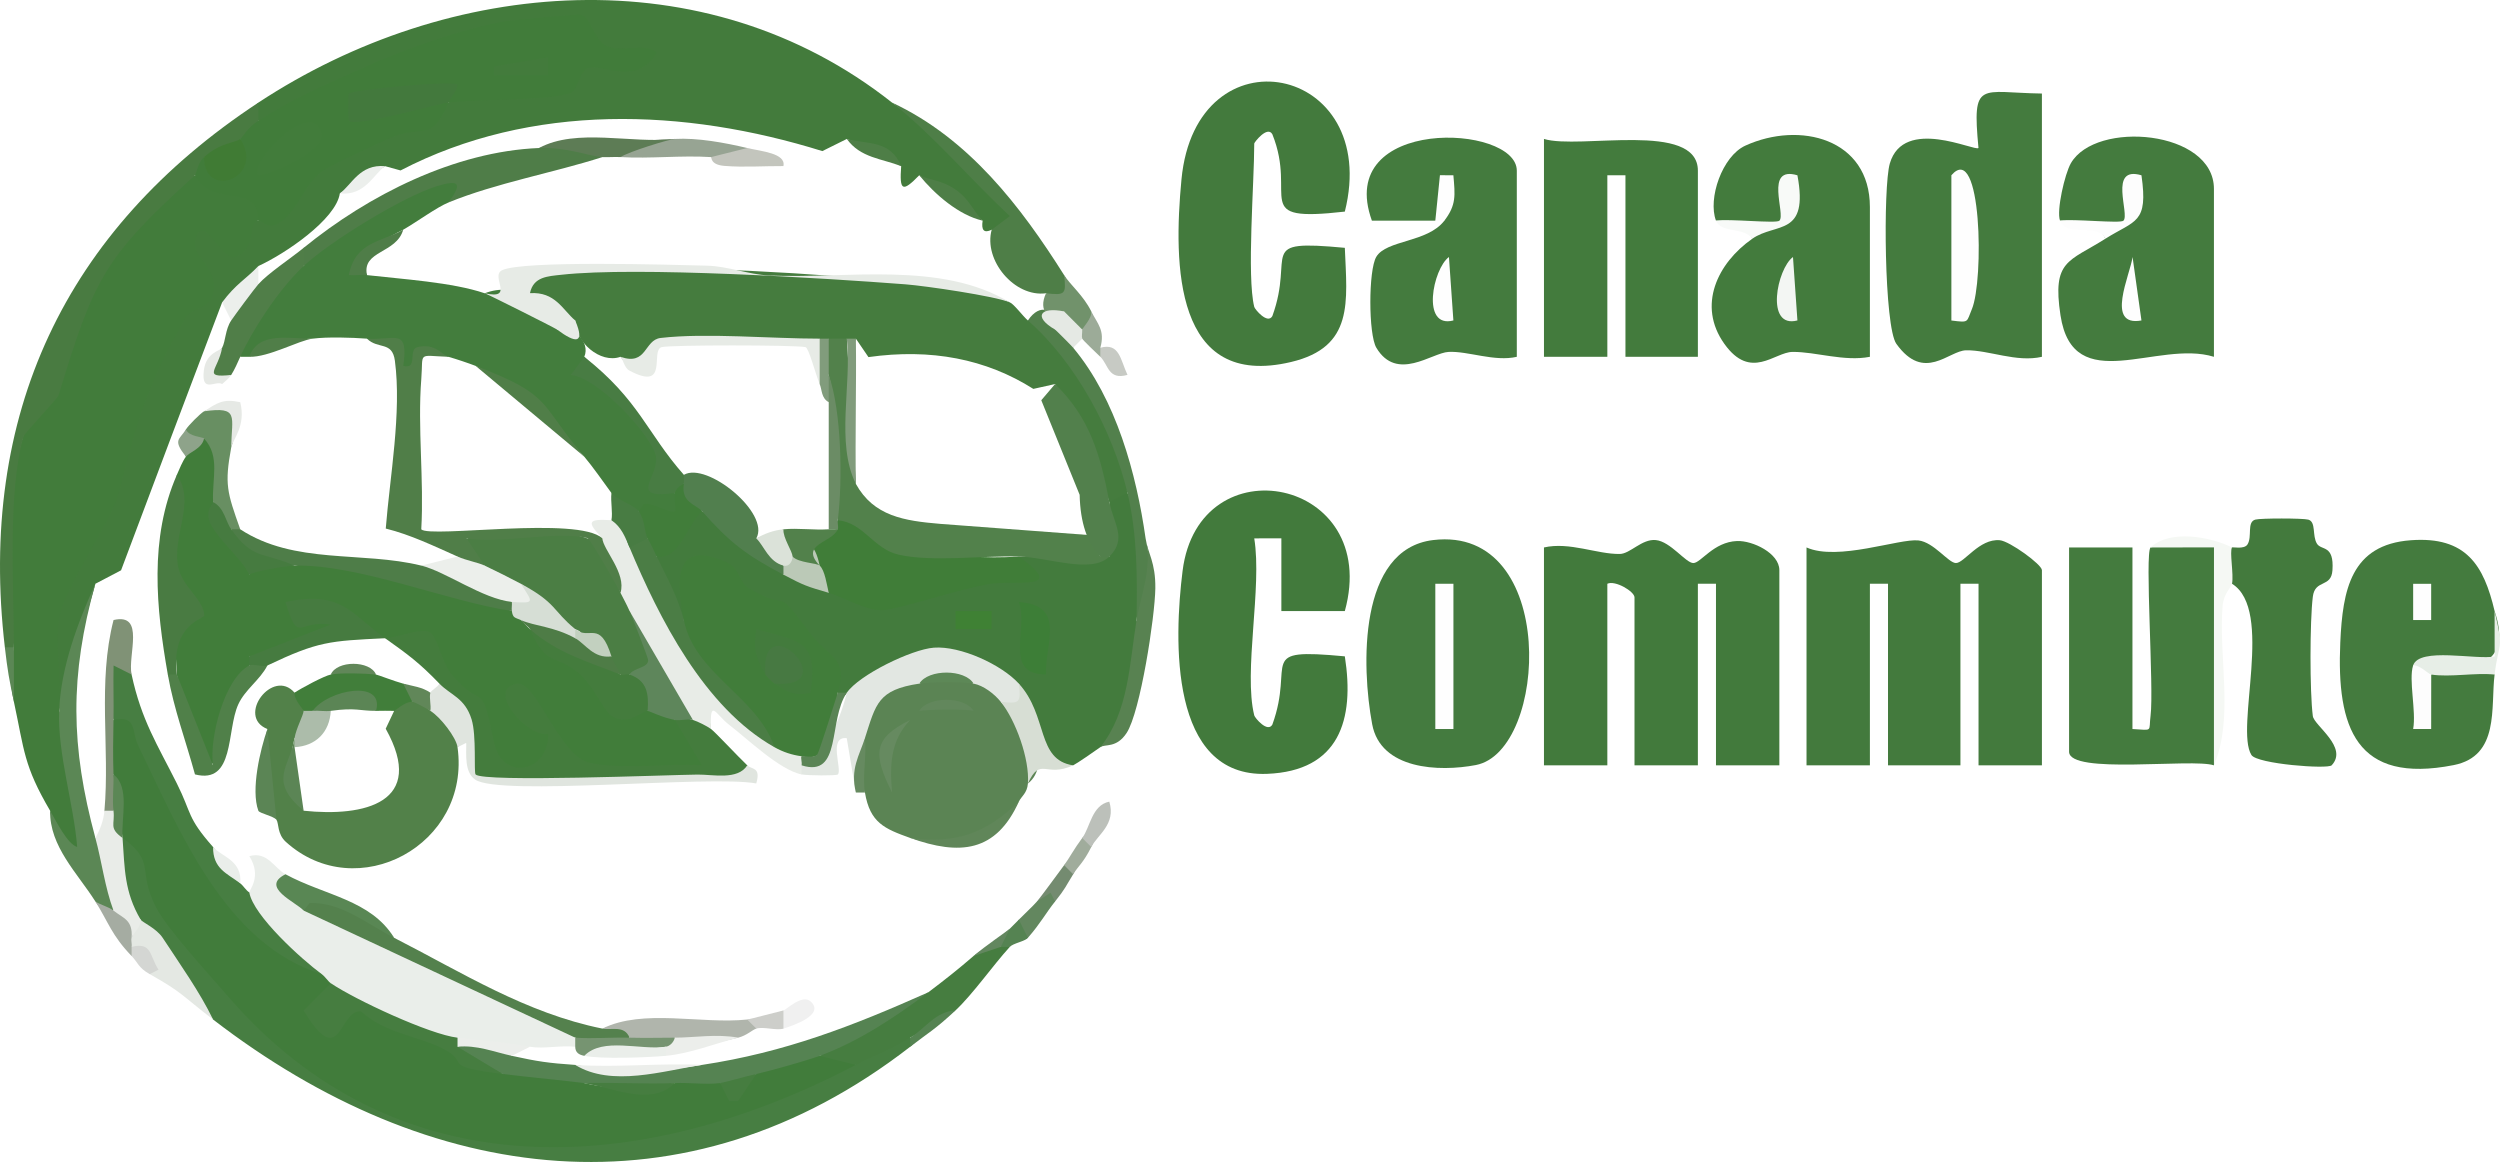
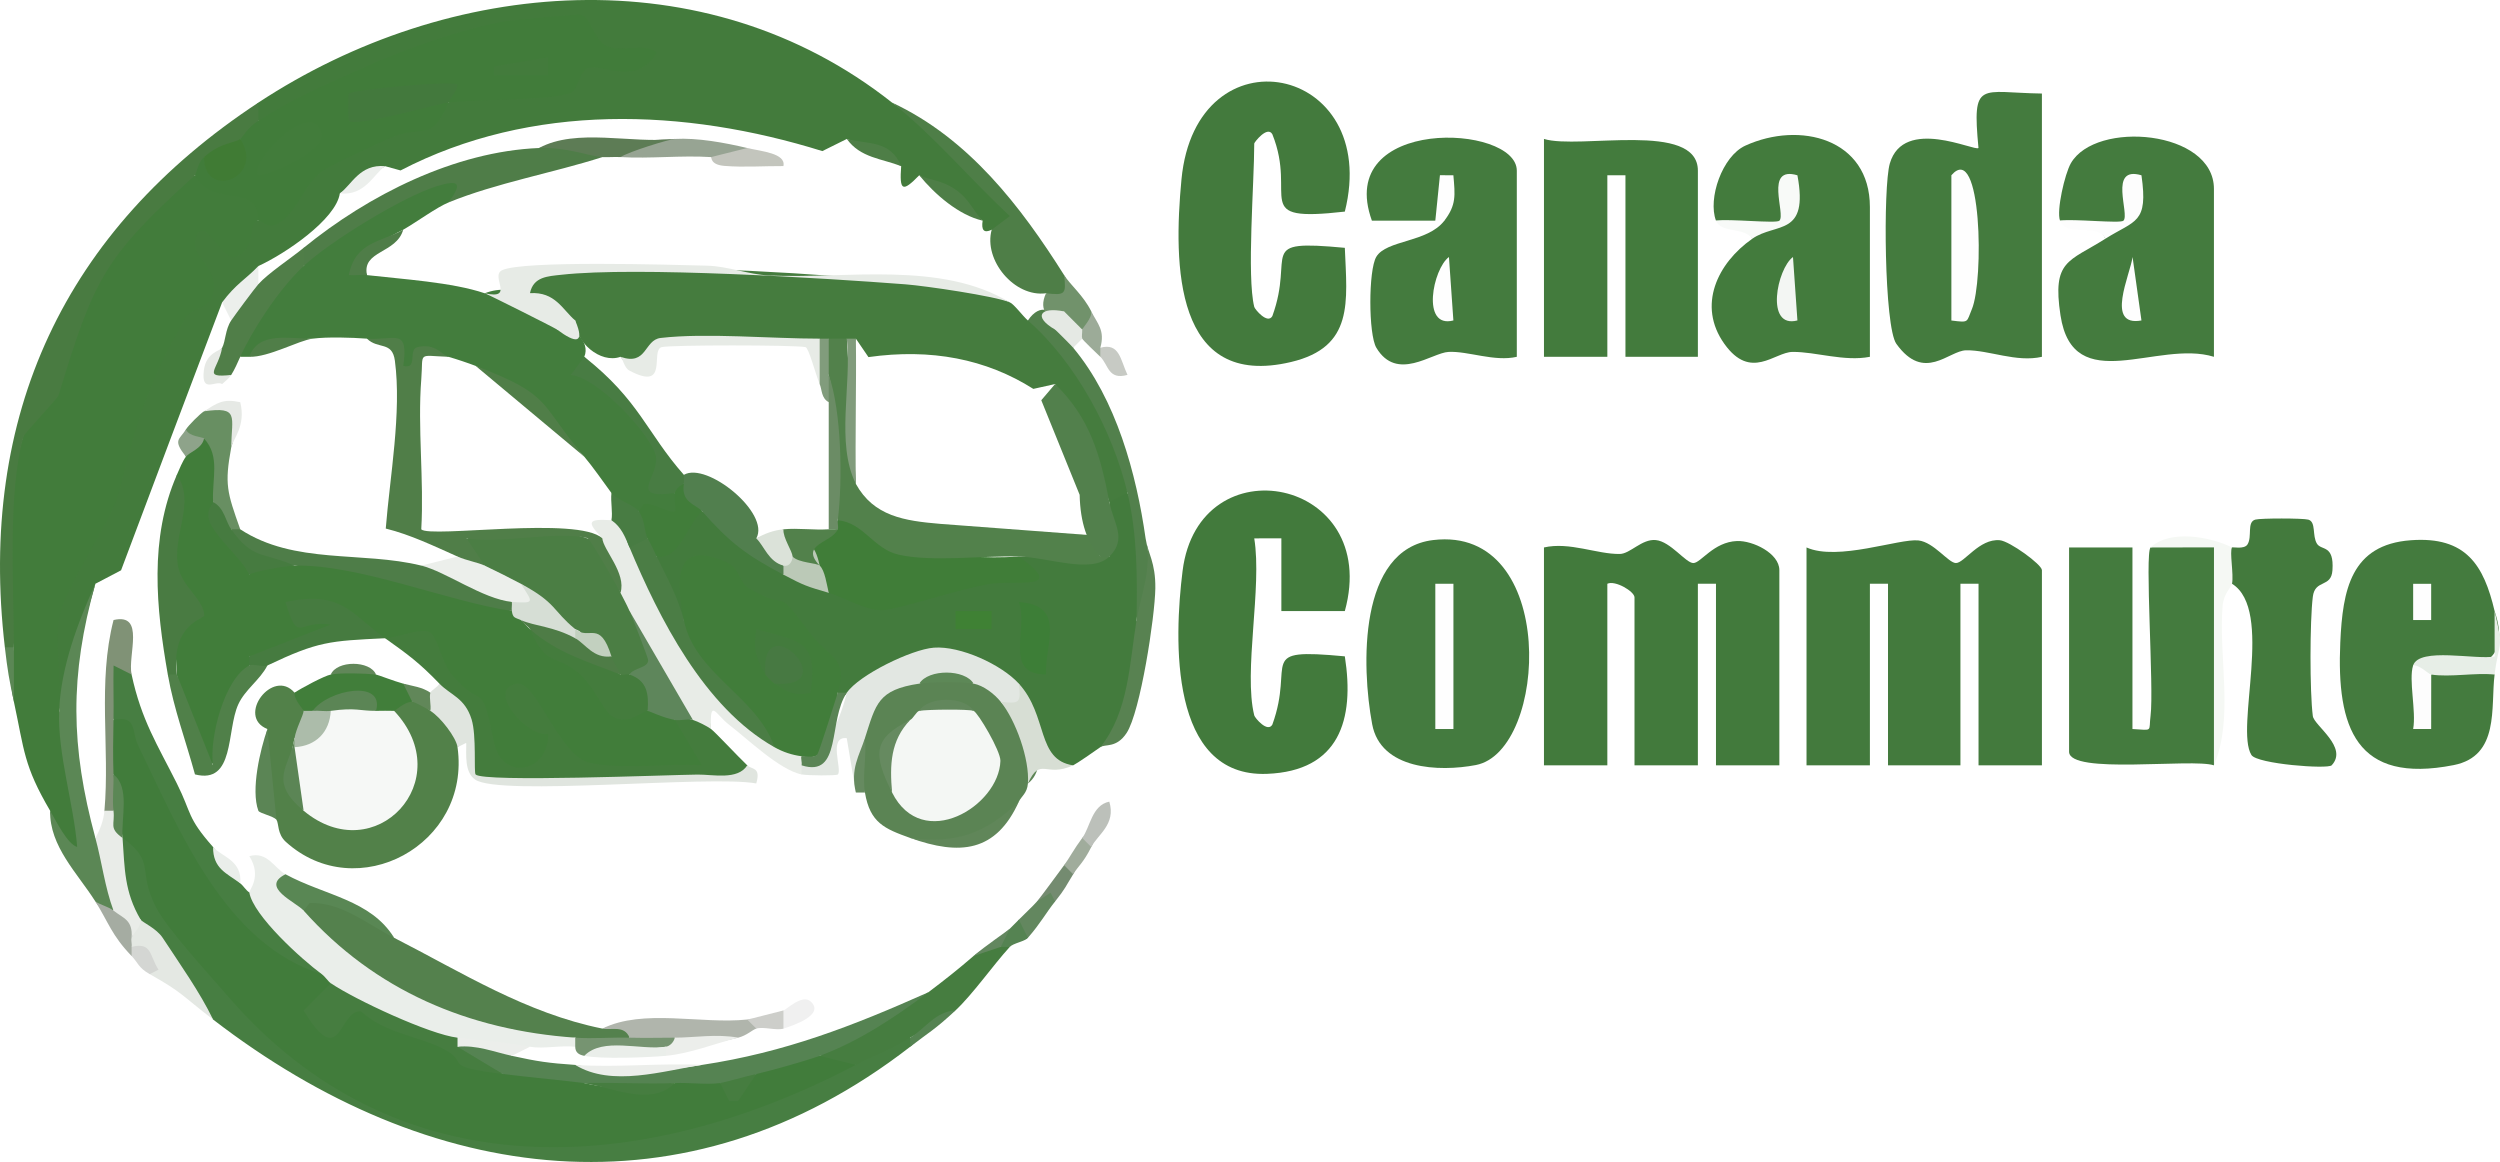
<svg xmlns="http://www.w3.org/2000/svg" id="Layer_1" data-name="Layer 1" viewBox="0 0 468.921 217.953">
  <path d="M167.33,19.249c5.36,3.675,23.059,17.596,24.022,22.732.531,2.834-3.496,3.482-5.342,1.107-1.462.718-1.974.073-1.698-1.703l-11.887-8.514c-3.222,3.318-3.719,2.868-3.396-1.703-3.152-2.079-6.548-3.782-10.189-5.108l-4.596,2.281c-25.838-8.057-54.545-9.134-79.115,3.629l-2.896-.802-8.491,5.108c-.715,4.904-10.411,11.426-15.284,13.622-.955,3.066-3.555,6.906-6.793,6.811-6.213,16.378-12.532,33.132-18.957,50.261l-4.818,2.526c-2.359,8.328-4.623,16.274-6.793,23.839-4.932-1.673-4.232-14.558-3.078-19.243l10.704-21.633c2.392-15.534,8.407-28.228,18.046-38.081-5.665-8.948-3.471-19.201,6.854-10.426.341-2.961,1.796-3.662,4.833-2.567,7.973-12.405,16.424-17.026,30.828-18.934l4.834-3.202c1.266-.921,2.315-1.973,2.55-3.648,21.666,2.795,36.18-14.158,3.28-7.065-13.94,3.006-25.874,8.368-37.578,15.7l-3.914-1.582c-2.705.605-2.705-.531,0-3.406,35.755-23.52,83.808-27.724,118.872,0Z" fill="#437b3c" />
  <path d="M48.458,41.385c-2.008.071-.162,5.308-4.273,6.796-2.689.973-6.537-9.518-7.627-2.495-.363,2.34,4.878,5.055,3.258,9.961-.704,2.131-4.021,2.268-5.019,3.967-7.215,12.287-9.384,20.441-12.542,32.919-1.292,5.107-10.093,17.654-11.085,22.992s.513,12.198-.072,17.81c1.477,2.586,5.8,25.38,5.006,26.501-2.383,3.361-6.304-4.876-6.704-7.77-4.976-8.486-4.825-11.279-6.793-20.433-.808-3.739-.808-7.144,0-10.217-4.895-22.237.989-43.235,11.289-62.992,5-9.59,12.832-22.269,22.674-25.553l4.761,2.193c5.462-2.448,13.561.957,7.127,6.321Z" fill="#427c3b" />
  <path d="M382.998,143.552h-11.887v-34.056h-3.396v34.056h-13.585v-34.056h-3.396v34.056h-11.887v-40.867c5.84,2.623,17.414-1.716,20.993-1.316,2.901.324,5.622,4.235,7.027,4.241,1.573.007,4.375-4.614,8.223-4.282,1.848.159,7.909,4.563,7.909,5.614v36.61Z" fill="#437a3d" />
  <path d="M289.599,102.685c4.8-1.096,9.955,1.286,14.23,1.221,1.945-.03,4.125-2.85,6.732-2.608,2.779.258,5.63,4.315,7.057,4.313,1.409-.002,3.782-3.964,8.189-4.131,2.948-.112,7.944,2.293,7.944,5.462v36.61h-11.887v-34.056h-3.396v34.056h-11.887v-31.501c0-1.11-3.642-3.267-5.095-2.554v34.056h-11.887v-40.867Z" fill="#427a3c" />
  <path d="M213.181,116.307c1.882,6.312-.331,19.629-6.793,23.839-.928.676-4.495,3.129-5.095,3.406-1.436.028-5.609-.015-6.252-.489-.819-.603-4.481-13.212-3.937-14.836l-1.935,1.246c-8.796-8.188-18.593-6.377-26.942,1.196l-3.388-.739c-.512.918-1.08.896-1.698,0-5.082-7.995-11.39-13.676-18.924-17.043-3.519-5.478-9.033-9.046-7.059.178l-2.886,3.243c-3.08-1.109-7.286-9.202-5.095-11.919.357-4.305,4.547-9.876,8.491-8.514,5.322,2.683,10.417,6.656,15.284,11.919,2.175-2.352,7.084.282,8.491,3.406,1.485-2.666,4.795-2.703,9.929-.111,1.069-2.298,29.839-4.917,26.965-3.431-1.159.6-2.361-1.502-1.232-3.269,5.342-.076,11.003-.076,16.982,0-.057-3.397-.057-6.802,0-10.217-.199-4.545.063-5.085,3.396-1.703,3.855,7.067,2.721,15.956,1.698,23.839Z" fill="#437b3d" />
  <path d="M235.257,57.561c.112.453,2.501,3.326,3.398,1.721,4.296-11.834-3.317-14.378,13.592-12.798.41,10.128,1.764,18.603-10.083,21.415-21.913,5.202-22.081-18.234-20.558-34.242,2.72-28.601,37.578-21.626,30.642,6.033-18.036,2.047-8.81-2.601-13.592-14.501-.931-1.683-3.398,1.525-3.398,1.721,0,7.419-1.424,24.899,0,30.65Z" fill="#437a3d" />
  <path d="M235.257,134.186c.112.453,2.501,3.326,3.398,1.721,4.296-11.834-3.317-14.378,13.592-12.798,1.874,11.928-1.049,21.502-14.584,22.041-18.406.732-17.443-25.289-15.849-38.057,3.023-24.229,37.331-17.479,30.433,7.52h-11.904s.002-13.64.002-13.64l-5.087.009c1.504,9.227-2.046,24.944,0,33.204Z" fill="#427a3c" />
  <path d="M382.998,17.546v49.381c-4.793,1.104-9.971-1.298-14.23-1.221-3.248.059-7.852,6.067-13.071-1.214-2.28-3.181-2.505-29.474-1.225-33.834,2.606-8.876,16.027-2.185,16.628-2.902-1.219-12.881.257-10.371,11.899-10.211Z" fill="#447b3e" />
  <path d="M318.468,66.927h-13.585v-34.056h-3.396v34.056h-11.887V26.06c6.617,2.04,28.869-3.464,28.869,5.96v34.907Z" fill="#437b3d" />
  <path d="M386.395,41.385c-.699-1.897.901-8.779,2.025-10.748,4.657-8.154,26.844-6.231,26.844,4.788v31.501c-10.563-3.279-26.412,7.796-28.783-7.79-1.577-10.366,1.52-9.995,8.405-14.346-.784-2.107-3.615-3.242-8.491-3.406Z" fill="#447b3e" />
  <path d="M268.823,101.297c23.476-2.81,21.607,39.595,8,42.201-6.921,1.325-17.858.852-19.446-7.653-2.019-10.811-2.646-32.861,11.446-34.548Z" fill="#447b3f" />
  <path d="M321.864,41.385c-1.562-4.133,1.17-12.088,5.5-14.065,10.192-4.654,23.369-1.354,23.369,11.511v28.096c-4.831.938-10.104-.955-14.51-.919-3.383.028-7.827,5.452-12.79-1.515-5.13-7.2-1.282-15.143,5.224-19.702-.607-1.96-2.871-3.095-6.793-3.406Z" fill="#437b3d" />
  <path d="M415.264,143.552c-4.076-1.365-27.171,1.813-27.171-2.554v-38.312h11.887v34.056c3.977.226,3.004.583,3.4-2.524.653-5.127-1.117-30.419-.003-31.532,11.024-2.776,16.298-1.538,12.696,11.189.467,9.911.197,19.804-.809,29.678Z" fill="#447b3e" />
  <path d="M467.907,114.604c3.058,9.064-2.036,12.47-15.284,10.217,1.509,2.607,2.641,3.174,3.396,1.703,1.516-2.733,10.406-2.629,11.887,0-.76,6.139.999,15.275-7.671,16.985-18.326,3.613-21.993-7.011-21.27-23.017.445-9.857,1.993-18.328,13.221-19.16,10.398-.771,13.704,4.711,15.72,13.273Z" fill="#447b3e" />
  <path d="M269.221,41.385l-11.896.007c-7.106-19.641,27.18-18.192,27.18-9.372v34.907c-4.183.972-9.144-1.108-12.802-.919-3.152.163-9.681,5.669-13.539-.773-1.502-2.507-1.506-14.575-.011-17.069,1.913-3.192,9.599-2.637,12.767-6.78-.318-1.228-.899-1.154-1.698,0Z" fill="#447b3e" />
  <path d="M418.66,102.685c.08-.124,2.269.403,2.889-.554.95-1.467-.167-4.203,1.476-4.67.976-.278,8.93-.275,9.936.006,1.505.42.695,3.014,1.627,4.515.825,1.329,3.238.117,2.906,4.983-.229,3.358-3.268,1.616-3.683,4.972-.566,4.582-.586,17.819,0,22.365.232,1.799,6.702,5.856,3.537,9.244-.709.759-14.001-.237-15.054-1.937-3.123-5.043,4.291-27.191-3.633-32.11-2.495-.605-2.725-6.148,0-6.811Z" fill="#437a3d" />
  <path d="M22.985,157.174c4.57-2.647,7.397.566,8.483,9.637,25.94,40.514,57.042,51.933,103.667,39.88.72-.186,1.64.405,2.616,1.219,6.749-4.521,14.535-7.87,22.786-8.167-.34-3.421,7.538-7.614,10.189-5.108.825.52.803,1.089,0,1.703-42.305,32.771-90.349,26.026-130.759-5.108-4.536-5.923-9.24-11.411-14.114-16.464l.528-2.266c-4.702-1.355-7.663-13.341-3.396-15.325Z" fill="#477e42" />
  <path d="M56.949,133.335c3.998.755,1.482,5.062-1.698,5.108-1.244,4.993-.678,9.534,1.698,13.622,11.378,1.205,23.156-1.488,15.397-15.379l1.584-3.351c-2.888-4.035.439-5.052,3.396-1.703,1.658-2.044,2.756-.636,3.396,1.703,3.559-3.264,8.162,3.991,5.095,6.811,2.573,18.352-18.922,29.81-32.208,17.755-1.636-1.484-1.281-3.46-1.755-4.132-2.696-4.6-3.262-10.275-1.698-17.028-5.917-2.341,1.042-11.537,5.095-6.811,3.959-.695,4.525.44,1.698,3.406Z" fill="#528149" />
  <path d="M48.458,19.249v3.406c2.342,3.934.695,5.312-3.396,3.406.356,4.36-3.391,5.771-6.793,3.406.162,2.665-.404,3.8-1.698,3.406-17.181,15.578-18.889,19.334-25.59,41.279-.202.66-6.353,7.03-6.549,7.698-3.045,10.377-1.823,28.304-1.824,39.567-.482,1.487-1.049,1.465-1.698,0C-4.177,77.911,12.132,43.145,48.458,19.249Z" fill="#497b41" />
  <path d="M172.425,128.227c3.145-1.611,7.049-1.632,10.189,0,2.273-3.434,7.26-.05,5.095,3.406,5.872,1.743,9.695,11.834,5.095,15.325-.138,1.84-1.251,2.416-1.698,3.406-4.682,7.443-12.248,9.158-20.378,6.811-4.835-1.735-7.541-2.841-8.491-8.514-1.395-2.62-1.395-6.026,0-10.217-5.867-5.593,5.211-15.513,10.189-10.217Z" fill="#5b8454" />
  <path d="M73.931,175.904c12.674,6.472,24.707,14.137,39.058,17.028,4.583-1.316,6.281-.749,5.095,1.703-4.438,1.703-7.834,1.703-10.189,0-9.938,1.401-21.617-1.367-30.904-5.456-7.713-3.396-20.354-9.589-20.042-18.383-1.62-7.348,13.512,1.34,16.982,5.108Z" fill="#54814d" />
  <path d="M72.232,119.713c2.799-8.978,13.133-4.535,14.856,4.299l4.133,3.637c6.706-4.59,12.374-1.558,17.003,9.094,3.88,5.508,18.325,5.818,18.35-1.705-.328-3.485,1.228-2.164,3.396,0,2.159-3.902,2.798-2.476,3.396,1.703.774.553,5.102,5.212,6.793,6.811.491.85.856,1.523.782,1.576-2.138,1.523-50.426,2.405-52.133.229-.844-5.077-1.839-10.922-6.53-13.968l.143-3.162c-3.798-3.933-5.836-5.415-10.189-8.514Z" fill="#447c3d" />
-   <path d="M107.894,194.635c1.483.483,1.461,1.052,0,1.703-2.682-.311-5.975.45-8.491,0-4.423.921-9.44-.185-13.585-1.703-5.75.212-11.661-1.709-17.732-5.763-4.113,2.274-6.93.41-6.042-4.454-2.326,2.42-3.284,1.368-1.698-1.703-3.787-1.8-14.935-10.082-15.383-13.488-.069-.524.739-1.164,1.798-1.837-.065-.376,2.436-2.983.005-6.799,3.357-.978,4.704,2.261,6.788,3.394.113,1.855,1.454,3.308,4.021,4.359l-.625,2.452" fill="#eaeeea" />
+   <path d="M53.552,163.985c.113,1.855,1.454,3.308,4.021,4.359l-.625,2.452c13.325,14.98,30.918,22.437,50.945,23.839,1.483.483,1.461,1.052,0,1.703-2.682-.311-5.975.45-8.491,0-4.423.921-9.44-.185-13.585-1.703-5.75.212-11.661-1.709-17.732-5.763-4.113,2.274-6.93.41-6.042-4.454-2.326,2.42-3.284,1.368-1.698-1.703-3.787-1.8-14.935-10.082-15.383-13.488-.069-.524.739-1.164,1.798-1.837-.065-.376,2.436-2.983.005-6.799,3.357-.978,4.704,2.261,6.788,3.394Z" fill="#eaeeea" />
  <path d="M158.839,129.929c2.292-3.34,12.141-8.132,16.325-8.447,4.97-.373,12.685,3.172,15.94,6.744,2.922,5.795,1.196,8.98-3.396,3.406-1.203-1.49-3.243-3.057-5.095-3.406-3.151-1.611-7.013-1.578-10.189,0-7.765,1.17-8.115,3.763-10.189,10.217l-1.698,10.217-1.715-10.208c-3.559-.385-.78,5.898-1.675,6.818-.237.244-5.642.212-6.799-.015-1.376-.488-1.354-1.057,0-1.703,3.919-2.181,6.75-6.722,8.491-13.622Z" fill="#e2e7e2" />
  <path d="M24.683,126.524c1.857,8.609,4.863,13.19,8.491,20.433,2.849,5.688,1.833,6.299,6.793,11.919l5.095,6.811c.59.442,1.029,1.277,1.698,1.703.756,4.372,9.812,12.548,13.585,15.325-1.047,1.174-2.317,1.99-3.885,2.214-12.163,1.732-33.87-41.328-35.173-49.891-2.228-6.418-.306-17.537,3.396-8.514Z" fill="#477e42" />
  <path d="M174.123,186.121c-1.359,7.086-12.995,12.07-20.378,11.919,1.06,3.794-10.274,7.806-11.887,3.406-3.078,3.353-5.342,3.92-6.793,1.703-1.093,5.216-6.752,4.529-8.491,0-5.429,1.352-11.09,1.352-16.982,0-5.478,4.058-10.927,3.475-15.284-1.703-4.219-.721-7.049-2.424-8.491-5.108,2.697-1.476,7.886-.587,10.189,1.703,4.885,1.07,6.822,1.353,11.887,1.703,7.742,1.382,15.667,1.382,23.774,0,15.594-2.357,28.192-7.265,42.454-13.622Z" fill="#558352" />
  <path d="M118.083,102.685l2.346.51c5.546,14.82,13.158,26.278,24.825,36.951,2.949-3.537,4.849-2.899,5.095,1.703,1.45.555,1.447,1.122,0,1.703v1.703c-4.074-.8-10.172-6.68-13.617-9.333-2.515-1.937-3.623-5.157-3.364.819-.814-.582-2.439-1.391-3.396-1.703-5.29-1.229-9.291-8.418-8.081-12.503l-3.806-7.931c-3.373.405-4.09-.988-1.698-3.406-1.666-3.743-2.798-7.149-3.396-10.217-3.068-3.202-2.702-3.668,1.698-3.406,3.19-2.89,5.986,2.462,3.396,5.108Z" fill="#e8ece7" />
  <path d="M17.891,157.174c4.065.71,5.076,10.446,3.396,13.622-1.018.652-2.15.084-3.396-1.703-3.334-5.279-8.616-10.331-8.491-17.028,1.115,1.901,3.246,6.281,5.078,6.801-.662-8.186-3.685-17.387-3.38-25.532.305-8.16,3.535-16.703,6.793-23.839-4.846,17.277-4.65,30.524,0,47.678Z" fill="#5b8755" />
  <path d="M189.406,177.607c-3.178,3.479-6.895,8.837-10.189,11.919-2.835,1.973-5.665,3.675-8.491,5.108-3.647,2.236-6.711,3.29-10.189,5.108-4.783,1.587-7.047,1.02-6.793-1.703,7.431-2.729,14.31-7.363,20.378-11.919,2.94-2.207,5.712-4.4,8.491-6.811,1.851-1.48,3.549-2.048,5.095-1.703.507-.993,1.075-.97,1.698,0Z" fill="#467d40" />
  <path d="M199.595,51.602c3.223,5.915,2.376,7.395-3.396,3.406-5.917.793-11.768-6.201-10.189-11.919l3.399-2.554c-7.367-6.847-14.21-15.062-22.079-21.285,14.374,6.709,24.124,19.443,32.265,32.353Z" fill="#4e7e47" />
  <path d="M418.66,102.685c-.498.769.343,5.035,0,6.811-.123.637-1.574,1.827-1.767,4.123-.801,9.564,2.162,21.042-1.63,29.933l.009-40.875-11.896.009c3.616-3.4,11.155-2.048,15.284,0Z" fill="#f5f8f4" />
  <path d="M197.897,61.818c2.348-1.561,4.592.948,3.396,3.406,8.101,9.703,11.859,23.66,13.585,35.758,1.027,4.923,2.101,11.896-1.698,15.325.146-7.993.15-16.069-1.698-23.839-8.993-15.568-13.489-23.353-13.489-23.353-4.365-2.744-6.095-5.745-5.191-9,2.236-3.388,5.209-2.322,5.095,1.703Z" fill="#52804c" />
  <path d="M206.388,140.146c5.36-6.704,5.452-15.696,6.793-23.839.752-4.569,3.007-9.554,1.698-15.325.391,2.743,1.891,4.476,1.825,9.379-.071,5.32-2.806,23.181-5.385,27.12-1.908,2.914-4.052,2.024-4.931,2.665Z" fill="#588251" />
  <path d="M82.421,128.227c2.105,2.18,4.781,2.643,6.038,6.716.947,3.069.391,9.948.747,10.323,1.434,1.514,36.098.077,41.638.019,2.869-.03,7.549,1.088,9.316-1.732.883.835,2.596.269,1.69,3.397-8.694-1.605-48.173,2.479-52.743-.733-2.001-1.406-1.642-4.65-1.649-6.885l-1.639.816c-.259-1.847-3.222-5.666-5.095-6.811-2.414-2.053-2.414-3.188,0-3.406.116-.413,1.363-1.04,1.698-1.703Z" fill="#e0e5df" />
  <path d="M201.294,143.552c-5.223,2.413-6.127-1.755-8.491,3.406.342-4.555-2.279-11.837-5.095-15.325,3.609.409,3.804.213,3.396-3.406,5.533,6.072,3.243,14.297,10.189,15.325Z" fill="#d7ded4" />
  <path d="M140.159,191.229c1.579-.063,2.223,0,1.698,1.703-.745.23-1.776,1.298-3.396,1.703-5.056,1.309-9.018,1.309-11.887,0-2.492,1.387-6.213,1.424-8.491,0-.972-2.396-3.371-1.356-5.095-1.703,7.683-3.809,18.503-.789,27.171-1.703Z" fill="#b0b5ac" />
  <path d="M467.907,126.524c-3.779-.381-8.277.55-11.887,0-1.591,3.361-2.863,1.346-3.396-1.703,1.138-3.515,11.913-.992,15.292-1.693l-.009-8.524c1.803,7.658.813,5.355,0,11.919Z" fill="#e7eee7" />
  <path d="M321.864,41.385c2.314-.402,11.31.586,11.897.009,1.236-1.216-2.907-10.384,3.378-8.515,2.163,11.59-4.029,8.79-8.482,11.911-1.457-2.274-5.873-.972-6.793-3.406Z" fill="#f8faf8" />
  <path d="M386.395,41.385c2.314-.402,11.31.586,11.897.009,1.236-1.216-2.907-10.384,3.378-8.515,1.304,9.108-1.163,8.358-6.784,11.911-1.521-3.11-7.293-.156-8.491-3.406Z" fill="#fdfdfd" />
  <path d="M39.967,191.229c-6.101-4.701-5.71-5.038-11.887-8.514-.266-2.044-1.398-3.747-3.396-5.108-1.378-.473-1.352-1.042,0-1.703-.393-3.599.173-4.734,1.698-3.406.29.493,2.951,1.605,4.146,3.429,3.185,4.859,6.977,10.178,9.439,15.302Z" fill="#e4e8e3" />
  <path d="M204.69,58.413c.749,2.533,1.208,4.398-1.698,3.406-2.904.779-4.189-.496-3.396-3.406-2.866,2.136-4.946-.119-3.396-3.406,3.609.409,3.804.213,3.396-3.406,1.192,1.89,3.577,3.761,5.095,6.811Z" fill="#71926b" />
  <path d="M73.931,175.904c-5.092-2.6-9.9-6.712-15.842-6.534l-1.14,1.426c-1.415-1.591-8.266-4.403-3.396-6.811,7.382,4.012,15.948,4.748,20.378,11.919Z" fill="#598754" />
  <path d="M131.668,199.743c-7.219,1.091-16.961,4.211-23.774,0,7.837.541,15.915-.384,23.774,0Z" fill="#eceeeb" />
  <path d="M99.403,196.338l-3.396,1.703c-3.375-.739-6.606-2.072-10.189-1.703-1.483-.483-1.461-1.052,0-1.703,4.783.541,7.653.642,13.585,1.703Z" fill="#eceeeb" />
  <path d="M126.574,194.635c1.869,1.933.933,2.54-1.698,1.703-4.86.751-9.954,1.318-15.284,1.703-.981-.201-1.676-.575-1.698-1.703v-1.703c3.359.235,6.813-.093,10.189,0,2.688.074,5.775.01,8.491,0Z" fill="#769471" />
  <path d="M201.294,163.985c-1.426,2.292-1.41,2.622-3.396,5.108-1.207.691-2.348.767-3.396,0,.704-.815,3.978-5.312,5.095-6.811,2.386-2.257,3.261-1.305,1.698,1.703Z" fill="#748b70" />
  <path d="M21.287,170.796c2.481-2.842,4.927,2.084,3.396,5.108-.153.515.114,1.162,0,1.703,1.483.483,1.461,1.052,0,1.703-3.747-3.875-4.353-6.354-6.793-10.217,1.015.666,2.51,1,3.396,1.703Z" fill="#a5aca2" />
  <path d="M51.854,153.768c-.478-.678-3.219-1.219-3.396-1.703-1.435-3.914.334-11.408,1.698-15.325l1.698,17.028Z" fill="#5b8555" />
  <path d="M269.221,41.385l.866-8.523,2.521.017c.327,3.764.564,5.559-1.689,8.506h-1.698Z" fill="#fefefe" />
  <path d="M197.897,169.093c-1.773,2.22-2.678,4.036-5.095,6.811-3.163,1.839-3.213-.687-1.698-3.406,1.061-1.096,2.632-2.521,3.396-3.406l2.556-1.655.841,1.655Z" fill="#63875f" />
  <path d="M138.461,194.635c-4.375,1.094-9.028,2.993-13.585,3.406-1.483-.483-1.461-1.052,0-1.703.799-.116,1.513-.886,1.698-1.703,3.701-.013,7.882-.748,11.887,0Z" fill="#eceeeb" />
  <path d="M170.726,157.174c8.75,1.164,14.177-.921,20.378-6.811-4.283,9.481-11.049,10.158-20.378,6.811Z" fill="#608659" />
  <path d="M124.876,196.338v1.703c-3.586.325-12.17.637-15.284,0,3.47-3.568,10.512-1.01,15.284-1.703Z" fill="#eaeeea" />
  <path d="M204.69,158.877c-1.542,3.048-2.342,3.415-3.396,5.108l-1.698-1.703c.941-1.263,1.865-3.062,3.396-5.108,2.386-2.257,3.261-1.305,1.698,1.703Z" fill="#a0ac9c" />
  <path d="M179.217,189.527c-3.845,3.597-4.999,4.106-8.491,6.811v-1.703c2.883-1.768,4.769-4.928,8.491-5.108Z" fill="#558352" />
  <path d="M204.69,158.877l-1.698-1.703c1.504-2.01,1.776-6.133,5.078-6.811,1.289,4.275-2.2,6.184-3.379,8.514Z" fill="#bcc0ba" />
  <path d="M146.952,189.527c.543-.128,3.498-3.119,5.086-1.694,2.805,2.519-3.365,4.56-5.086,5.1-4.424-.585-4.022-1.737,0-3.406Z" fill="#f0f0f0" />
  <path d="M146.952,189.527v3.406c-1.319.414-3.764-.41-5.095,0l-1.698-1.703c.418-.044,5.316-1.354,6.793-1.703Z" fill="#cdceca" />
  <path d="M206.388,65.224c1.483.483,1.461,1.052,0,1.703-.724-.699-3.304-3.132-3.396-3.406-1.565-.391-1.522-.963,0-1.703-.007-.232,1.915-2.187,1.698-3.406,1.153,2.318,2.626,3.531,1.698,6.811Z" fill="#9cab98" />
  <path d="M45.062,165.688c-2.568-1.924-5.129-2.762-5.095-6.811,1.6,1.813,5.518,2.509,5.095,6.811Z" fill="#eaeeea" />
  <path d="M206.388,65.224c3.617-.989,3.756,2.271,5.094,5.092-3.643,1.029-3.57-1.916-5.094-3.389v-1.703Z" fill="#c7cac4" />
  <path d="M192.803,175.904c-.61.701-2.76,1.006-3.396,1.703h-1.698c-.838-.563-.272-1.698,1.698-3.406.569-.56,1.143-1.129,1.698-1.703l1.698,3.406Z" fill="#558352" />
  <path d="M189.406,174.202l-1.698,3.406-5.095,1.703c2.087-1.81,6.476-4.796,6.793-5.108Z" fill="#63875f" />
  <path d="M162.236,148.66h-1.698c-1.101-4.444.636-6.912,1.698-10.217.355,3.229-.511,7.163,0,10.217Z" fill="#668a60" />
  <path d="M2.607,131.632c-.901-4.189-1.189-5.865-1.698-10.217h1.698v10.217Z" fill="#5b8755" />
  <path d="M202.992,61.818c.019.587-.137,1.3,0,1.703l-1.698,1.703c-.327-.391-3.199-3.268-3.396-3.406-4.14-2.379-2.846-4.327,1.698-3.406,1.144,1.123,2.256,2.279,3.396,3.406Z" fill="#e5e9e4" />
  <path d="M24.683,177.607c3.817-.958,3.328,1.594,5.046,4.281l-1.649.828c-2.152-1.211-2.183-2.151-3.396-3.406v-1.703Z" fill="#d4d6d3" />
  <path d="M48.458,22.654c7.459-4.734,12.459-6.652,20.717-10.395,5.701-2.584,18.029-7.126,26.002-8.311,1.804-.268,13.01-1.308,13.686-1.19,2.115.368,2.46,5.055,5.236,6.019,2.843.987,6.956-.819,9.07,1.099-3.658,6.329-9.996,2.195-12.632,2.818-2.095.495-1.883,4.405-3.839,4.891-5.663,1.407-16.336.899-22.579,1.665q-2.253-2.36,0,0c-3.397,7.871-4.708,3.81-11.129,6.72-2.694,1.221-10.847,4.918-12.553,6.145-3.387,2.437-4.5,7.18-7.711,9.462-2.455,1.745-3.419-.22-4.269-.19.045-7.394-8.529-2.161-11.887-8.514.312-.283.475-2.336,1.698-3.406,3.024,2.129,5.288.994,6.793-3.406.58-.427,1.238-2.036,3.396-3.406Z" fill="#417c3a" />
  <path d="M48.458,53.304c1.878,2.659-1.926,8.097-5.095,6.811l-1.698-3.406c2.593-3.482,4.465-4.353,6.793-6.811v3.406Z" fill="#ecefec" />
  <path d="M184.312,41.385c-4.421-.996-8.982-4.923-11.887-8.514,1.941.952,4.047.837,6.702,2.617,2.693,1.805,3.455,4.172,5.185,5.897Z" fill="#4e7e47" />
  <path d="M169.028,31.168c-3.518-1.406-7.672-1.54-10.189-5.108,3.712,1.031,8.201.134,10.189,5.108Z" fill="#4e7e47" />
  <path d="M72.232,31.168c-2.12,1.45-3.781,5.629-8.491,5.108,2.248-1.632,3.744-5.54,8.491-5.108Z" fill="#ecefec" />
  <path d="M189.406,56.71c.81.343,2.385,2.523,3.396,3.406,8.953,7.819,15.915,20.73,18.68,32.353l-3.396,1.703c-2.608-7.652-6.004-15.031-10.189-22.136l-4.078.907c-8.893-5.628-19.202-7.615-30.927-5.963l-2.354-3.458c-.315,1.513-.891,1.452-1.698,0-.958,3.248-2.437,3.252-3.396,0-.315,1.515-.891,1.453-1.698,0,.187,2.166-1.244,2.397-4.291.693l-25.356.024c-2.796,4.85-5.367,5.746-7.712,2.689-3.829,1.347-8.535-2.818-8.491-6.811-3.454-.241-12.972-4.054-9.754-8.359,2.757-3.689,80.619-.481,91.266,4.953Z" fill="#457c3e" />
  <path d="M128.272,116.307c-1.676-8.574-1.385-15.046,8.102-10.795,2.29,1.026,2.439,3.835,3.858,4.681,8.681,5.176,4.414-1.175,11.771,8.635,3.316,4.421,7.227,4.53,5.139,11.102-.326,9.115-2.59,13.088-6.793,11.919-1.82-.238-3.498-.803-5.095-1.703l-14.927-16.469c-2.789-3.149-3.474-5.606-2.055-7.37Z" fill="#417d3a" />
  <path d="M191.105,104.388c9.434,6.722-.794,4.244-5.863,5.206-5.983,1.136-13.127,3.616-18.779,4.771-3.307.676-7.79-2.212-11.019-3.166-2.392-1.535-4.61-3.159-1.698-5.108-6.146-2.884-5.013-5.154,3.396-6.811-1.11-.424-1.061-.998,0-1.703l1.886-1.566c8.548,6.444,19.241,9.236,32.078,8.377Z" fill="#407d38" />
  <path d="M123.178,104.388c2.09,4.309,3.735,7.046,5.095,11.919,1.972,10.091,13.813,14.365,16.982,23.839-13.178-7.423-21.642-24.252-27.171-37.461-1.889-4.394.312-5.174,3.396-1.703,4.574-1.045,4.617-.2,1.698,3.406Z" fill="#4b7d45" />
  <path d="M158.839,63.521c.514,8.849,1.08,17.931,1.698,27.244,3.352,6.073,9.087,6.933,15.872,7.5l27.936,2.101,2.043,4.02c.482-1.487,1.049-1.465,1.698,0-3.357,3.325-11.448.15-16.982,0-6.811-.184-16.393,1.069-22.57-.355-4.728-1.09-6.556-6.002-11.393-6.456-.408-8.892-.974-17.974-1.698-27.244-1.492-.941-1.266-5.19,0-6.811,1.131.016,2.266-.033,3.396,0Z" fill="#52814b" />
  <path d="M131.668,95.874c-2.97,2.789-4.18,9.241-8.491,8.514-.492-1.015-1.202-2.577-1.698-3.406-2.848,1.037-4.463-3.647-1.698-5.108-2.352-4.877.296-5.888,4.076-1.99l2.717-1.416c-2.368-2.682-1.389-3.649,1.698-1.703,1.973,1.497,3.105,3.2,3.396,5.108Z" fill="#417d3a" />
  <path d="M208.086,94.171c.764,4.001,3.389,6.86,0,10.217h-1.698c-2.466-2.498-3.76-6.356-3.88-11.575l-7.196-17.741,2.584-3.037c6.522,6.315,8.498,13.282,10.189,22.136Z" fill="#52804c" />
  <path d="M141.858,100.982c3.149-1.29,5.171,2.516,5.095,5.108,1.483.483,1.461,1.052,0,1.703-6.967-3.669-10.026-5.985-15.284-11.919-1.144-1.291-3.959-1.581-3.396-5.108-1.483-.483-1.461-1.052,0-1.703,4.321-2.527,16.253,7.22,13.585,11.919Z" fill="#517f4e" />
  <path d="M196.191,126.516c-8.126-.04-3.206-8.531-5.081-13.602,8.866.673,4.932,7.526,5.081,13.602Z" fill="#3d7e37" />
  <path d="M153.745,106.09c.975.841,1.359,3.7,1.698,5.108-4.194-1.239-4.536-1.323-8.491-3.406v-1.703c-1.244-2.104-.456-2.91,1.698-1.703,2.55-3.852,4.189-2.568,5.095,1.703Z" fill="#bbc9b7" />
  <path d="M158.839,129.929c-3.564,5.192-.863,16.047-8.491,13.622.136-.564-.222-1.474,0-1.703.194-.2,2.263.497,2.956-.365.381-.474,3.182-9.497,3.836-11.555h1.698Z" fill="#5a8455" />
  <rect x="179.226" y="114.613" width="6.775" height="3.388" fill="#3f8134" />
  <path d="M366.017,32.871c5.709-6.592,6.118,19.773,3.839,25.13-1.045,2.456-.434,2.545-3.839,2.114v-27.244Z" fill="#fefefe" />
  <path d="M401.669,60.107c-6.842,1.255-2.123-8.534-1.668-11.898l1.668,11.898Z" fill="#fefefe" />
  <rect x="269.221" y="109.496" width="3.396" height="27.244" fill="#fefefe" />
  <path d="M337.139,60.107c-6.093,1.588-3.848-9.681-.832-11.902l.832,11.902Z" fill="#f3f6f3" />
  <path d="M456.02,126.524l-.009,10.208h-3.379c.605-3.301-.881-9.217-.009-11.911,1.291-.134,2.833,1.617,3.396,1.703Z" fill="#fdfdfd" />
  <rect x="452.632" y="109.505" width="3.379" height="6.794" fill="#fefefe" />
  <path d="M272.608,60.107c-6.093,1.588-3.848-9.681-.832-11.902l.832,11.902Z" fill="#fefefe" />
  <path d="M39.967,94.171c.924,4.917,3.813,8.557,8.035,11.359l-1.243,2.263c2.704,6.058,2.704,11.167,0,15.325,1.483.483,1.461,1.052,0,1.703-.399,2.196-1.64,4.765-3.723,7.708-2.875,22.064-8.223,5.674-9.862-6.005-.328-6.983-.909-14.006-1.743-21.071l1.743-16.39c.454-1.04,1.081-2.597,1.698-3.406-1.14-2.449,1.054-3.582,3.396-3.406,4.905-2.443,3.98,9.403,1.698,11.919Z" fill="#417d3a" />
  <path d="M33.174,89.063c3.675,5.194-1.061,11.566.292,17.465.838,3.656,4.738,5.908,4.851,8.91.025.659-6.312,1.548-5.143,11.086-.482,1.487-1.049,1.465-1.698,0-2.192-12.485-3.511-25.523,1.698-37.461Z" fill="#497b42" />
  <path d="M50.156,124.821c-1.383,2.715-4.188,4.505-5.461,7.296-2.246,4.923-.616,15.056-8.124,13.137-1.728-6.332-3.947-12.194-5.095-18.731h1.698l6.776,17.02c-.714-5.103,2.129-16.274,6.81-18.722.769-1.622,2.791-1.93,3.396,0Z" fill="#508049" />
  <path d="M56.949,49.899c2.543,4.992-4.507,11.096-8.784,13.614l-3.103,3.414c-.495,1.1-1.057,2.409-1.698,3.406-5.525,2.597-4.983-1.517-1.698-5.108.661-1.244.575-3.433,1.698-5.108.716-1.067,4.421-6.057,5.095-6.811,1.816-2.032,6.126-4.882,8.491-6.811,2.215-.533,2.215.602,0,3.406Z" fill="#507e48" />
  <path d="M19.589,152.065c1.037-11.801-1.319-24.011,1.709-35.767,6.025-1.399,2.61,6.628,3.386,10.225l-3.379-1.703c-.089,3.394.057,6.82-.017,10.217,3.097,3.089,3.532,7.408,0,10.217,1,2.184,1.458,4.81,0,6.811-.482,1.487-1.049,1.465-1.698,0Z" fill="#809276" />
  <path d="M38.269,77.143c6.921-2.905,6.941.926,5.095,6.811-1.255,6.878-.8,8.311,1.698,15.325-.52.814-1.087.792-1.698,0-2.456.08-3.363-2.769-3.396-5.108-.234-4.414,1.399-8.571-1.698-11.919-2.515,2.195-4.066,1.656-3.396-1.703.487-.785,2.614-2.915,3.396-3.406Z" fill="#688f62" />
  <path d="M22.985,157.174c.415,5.704.302,10.067,3.396,15.325.096,1.383-1.466,2.622-1.698,3.406.252-3.381-1.532-3.63-3.396-5.108-1.618-4.375-2.199-9.205-3.396-13.622.891-1.572,1.539-3.292,1.698-5.108h1.698c.659,1.528,1.225,3.231,1.698,5.108Z" fill="#e9ece8" />
  <path d="M45.062,75.44c1.125,4.463-1.415,6.962-1.698,8.514.101-5.932,1.539-7.733-5.095-6.811,2.463-1.544,3.54-2.419,6.793-1.703Z" fill="#e6e9e5" />
  <path d="M41.665,65.224c-.741,4.178-3.894,5.685,1.698,5.108-.429.668-1.114,1.177-1.698,1.703-1.197-.784-3.967,1.9-3.425-2.579.41-3.394,3.107-3.632,3.425-4.232Z" fill="#e6e9e5" />
  <path d="M38.269,82.252c-.341,1.877-2.749,2.557-3.396,3.406-2.536-3.234-1.232-3.12,0-5.108.59,1.385,3.073,1.353,3.396,1.703Z" fill="#8ea38a" />
  <path d="M21.287,135.038c4.482-.957,3.395,2.254,4.58,4.688,7.735,15.896,16.271,37.357,34.478,42.989.675.497,1.159,1.336,1.698,1.703-.265,6.548.35,7.665,1.844,3.349,10.476,4.052,20.616,8.611,30.421,13.679,5.058.627,10.218,1.066,15.284,1.703,5.895,1.346,11.556,1.346,16.982,0,2.763-.116,5.874.333,8.491,0,2.696.252,4.732.045,6.793-1.703,2.587-.568,9.499-2.528,11.887-3.406l6.793,1.703c-40.576,21.214-86.243,23.794-117.808-12.905-3.547-4.123-11.18-12.369-13.359-16.466-3.782-7.113.011-8.614-6.385-13.198-.497-3.925-1.063-7.898-1.698-11.919-.115-3.379-.074-6.835,0-10.217Z" fill="#417c3b" />
+   <path d="M70.534,133.335c.957-3.281,2.442-3.284,3.396,0,12.205,12.991-3.574,29.907-16.982,18.731-2.509-3.619-2.92-7.72-1.698-11.919,1.783-3.208,4.047-5.478,6.793-6.811,1.666-2.764,7.12-2.996,8.491,0Z" fill="#f6f8f6" />
  <path d="M70.534,126.524c.267.028,3.524,1.284,5.095,1.703,2.743,1.204,3.309,2.339,1.698,3.406-1.455-.032-3.171,1.712-3.396,1.703-1.126-.044-2.268-.008-3.396,0-2.76-2.56-6.505-2.352-11.887,0-.482,1.487-1.049,1.465-1.698,0,.012-.205-1.914-2.196-1.698-3.406,1.211-.843,5.618-3.187,6.793-3.406,2.545-1.566,5.905-1.526,8.491,0Z" fill="#417e3a" />
  <path d="M62.043,133.335c-.212,4.031-2.831,6.609-6.793,6.811v-1.703c.292-1.831,1.648-4.24,1.698-5.108h1.698c1.689-1.264,2.821-1.264,3.396,0Z" fill="#acbcaa" />
  <path d="M55.251,140.146l1.698,11.919c-6.801-5.669-2.556-8.241-1.698-13.622v1.703Z" fill="#5b8555" />
  <path d="M80.723,129.929c-.257.912.173,2.333,0,3.406-.739-.452-2.955-1.693-3.396-1.703l-1.698-3.406c1.75.466,3.552.624,5.095,1.703Z" fill="#618759" />
  <path d="M45.062,26.06c4.732,7.259-6.78,11.615-6.793,3.406,3.26-2.853,5.65-2.564,6.793-3.406Z" fill="#407b34" />
+   <path d="M182.614,133.335c.802.294,5.082,7.518,5.031,9.378-.233,8.49-14.635,17.243-20.315,5.947-1.975-5.515-1.795-10.264,3.396-13.622.578-.285,1.182-1.609,1.698-1.703,3.138-1.576,7.05-1.613,10.189,0Z" fill="#f4f7f4" />
  <path d="M170.726,135.038c-3.714,3.868-3.858,8.461-3.396,13.622-3.665-7.289-3.54-10.199,3.396-13.622Z" fill="#668a60" />
  <path d="M182.614,128.227c-2.065-.389-8.01-.328-10.189,0,1.711-2.787,8.581-2.736,10.189,0Z" fill="#5d8857" />
  <path d="M182.614,133.335c-.932-.342-8.699-.271-10.189,0,1.608-2.736,8.478-2.787,10.189,0Z" fill="#62875c" />
  <path d="M72.232,119.713c-10.449.508-12.547.578-22.076,5.108-.769.366-2.687-.371-3.396,0v-1.703c-.737-2.914.862-4.803,4.798-5.667-3.551-13.717,21.886-8.909,20.675,2.261Z" fill="#467b40" />
  <path d="M70.534,126.524c-2.137-.226-6.546-.362-8.491,0,1.118-2.685,7.373-2.685,8.491,0Z" fill="#618759" />
  <path d="M55.251,106.09c13.019-2.573,28.31,3.528,40.756,8.514,2.292-1.016,3.121-.462,1.698,1.703l1.698,1.703c6.621,6.094,15.243,11.535,22.076,15.325,2.8-3.833,4.449-2.663,5.095,1.703l5.086,8.505c-6.775-.425-14.203.868-20.86-.423-6.023-1.168-10.093-15.589-13.919-14.884-5.892,1.085,2.162,10.264,5.959,9.401-.003,7.375-8.65,8.919-10.169,1.597-2.576-12.421-1.774-5.569-7.836-12.577-2.006-2.319-2.689-6.965-4.055-7.956-1.597-1.159-5.988.888-8.548,1.012-6.455-4.596-8.145-9.057-18.68-6.794,2.438,8.089,2.319,3.267,8.482,4.231l-15.275,5.968c-1.137-4.656-4.089-11.197,0-15.325-1.004-2.754,1.826-3.321,8.491-1.703Z" fill="#417d3a" />
  <path d="M129.97,135.038c-.848-.276-2.326.188-3.396,0-2.154-.379-4.827-1.677-5.095-1.703-4.054-.266-3.932-3.562-3.396-6.811-1.969-5.334-1.969-9.307,0-11.919l11.887,20.433Z" fill="#5e865b" />
  <path d="M85.818,194.635v1.703l8.491,5.108c-12.122-1.502-5.749-1.973-11.294-4.785-4.55-2.307-10.871-2.864-15.284-6.954-4.237-.418-3.718,11.469-10.782-.164l5.094-5.125c4.501,3.064,18.574,9.628,23.774,10.217Z" fill="#467d40" />
  <path d="M126.574,203.149c-4.521,4.62-12.552.557-16.982,0,5.638-.166,11.35.237,16.982,0Z" fill="#467d40" />
  <path d="M141.858,201.446l-3.426,5.092h-1.641s-1.726-3.389-1.726-3.389c.799-.102,4.912-1.29,6.793-1.703Z" fill="#467d40" />
  <path d="M90.912,106.09c-13.374-6.301,6.497-7.098,13.208-6.301,8.953,1.064,9.383,2.199,12.265,11.409.606,1.202,1.123,2.108,1.698,3.406.505,1.14,3.467,8.722,3.49,9.215.07,1.481-2.827,1.446-3.49,2.705-.384,1.47-.956,1.423-1.698,0-2.27-1.215-2.836-2.35-1.698-3.406-2.486-1.666-4.75-3.369-6.793-5.108-5.543-.788-8.069-3.948-10.189-8.514-1.814,2.806-7.815.054-6.793-3.406Z" fill="#4b7e44" />
  <path d="M68.836,63.521c.157-6.783,17.926-2.561,15.284,3.406-5.937-.209-4.689-1.053-5.099,4.174-.718,9.156.535,18.966-.005,28.188,1.676,1.68,29.443-2.552,33.972,1.694.146,2.147,4.54,6.549,3.396,10.217-.775-1.537-5.647-10.144-6.231-10.284-5.757-1.383-16.171,1.116-22.63.085l3.388,5.091c-1.114,3.407-5.184,1.605-5.095-1.703-4.372-1.944-8.779-4.088-13.46-5.249.772-9.751,3-21.792,1.713-31.471-.499-3.753-3.158-2.084-5.235-4.147Z" fill="#507e48" />
  <path d="M119.781,95.874c1.241,1.635,1.066,4.054,1.698,5.108l-3.396,1.703c-.819-1.957-1.543-3.859-3.396-5.108.274-1.53-.185-3.47,0-5.108,2.994-3.633,6.848-1.197,5.095,3.406Z" fill="#487c43" />
  <path d="M56.949,49.899c3.834-6.017,14.691-12.788,21.758-15.214,7.638-2.623,14.248-3.095,5.413,3.295-2.218.909-5.918,3.632-8.491,5.108-6.07,2.951-8.334,5.789-6.793,8.514,6.555.755,16.009,1.336,22.076,3.406,5.568-2.152,11.495,1.069,13.585,6.811,2.739-1.006,6.345,2.262,5.095,5.108,7.875,7.614,13.536,16.128,16.982,25.542-.268.949.374,3.121-.003,3.417-.709.557-4.186-1.659-5.791-1.362l-.999,1.351c-.863-1.136-4.224-2.216-5.095-3.406-1.538-2.1-3.526-4.96-5.095-6.811-6.066-6.693-12.214-12.957-20.378-17.028-1.402-.538-3.649-1.289-5.095-1.703-1.278-.365-2.382-2.608-5.822-1.816-1.81.417.169,4.265-2.652,3.509,1.035-7.299-1.617-4.721-6.81-5.099-2.926-.213-7.385-.357-10.189,0-4.341.108-8.303,1.243-11.887,3.406h-1.698c2.121-4.71,7.037-12.474,11.887-17.028Z" fill="#437d3d" />
  <path d="M189.406,56.71c-2.782-1.177-15.851-3.094-19.556-3.378-15.371-1.177-50.398-3.37-64.566-1.793-2.538.283-5.239.355-5.878,3.448,4.742-.292,6.08,3.07,8.487,5.129,1.906,4.481.049,4.286-3.396,1.703-.738-.474-12.866-6.566-13.585-6.811,5.773,1.286.977-3.192,3.248-4.315,3.806-1.882,31.666-1.03,38.427-.863,4.01.099,7.728,1.666,11.747,1.843,14.559.643,32.138-2.777,45.072,5.038Z" fill="#e7ebe6" />
  <path d="M101.101,27.763c5.712-1.658,9.674-1.091,11.887,1.703-9.205,2.952-19.966,4.864-28.869,8.514,2.585-3.508,2.169-4.404-2.193-3.056-6.334,1.957-20.11,10.405-24.978,14.976v-3.406c12.168-9.922,28.38-18.092,44.153-18.731Z" fill="#4f7d48" />
  <path d="M140.159,27.763c.602,2.89-4.39,2.612-6.793,1.703-5.608-.361-11.37.334-16.982,0,.35-2.188,3.746-3.323,10.189-3.406,4.283-.245,9.408.716,13.585,1.703Z" fill="#97a493" />
  <path d="M126.574,26.06c-1.088.062-8.65,2.392-10.189,3.406-1.125-.067-2.269.056-3.396,0-2.372-.118-6.63-1.916-11.887-1.703,7.079-3.829,17.394-.761,25.473-1.703Z" fill="#5d7c55" />
  <path d="M75.629,43.088c-1.268,4.502-7.79,3.88-6.793,8.514-1.106-.127-2.281.102-3.393-.017,1.186-6.287,6.11-6.159,10.186-8.497Z" fill="#4f7d48" />
  <path d="M140.159,27.763c2.613.617,7.307.976,6.784,3.388-3.667-.023-7.379.267-11.059-.033-2.732-.223-2.368-1.643-2.518-1.653l6.793-1.703Z" fill="#c3c5bd" />
  <path d="M84.12,19.249c-2.777.341-17.432,4.701-18.672,3.397-.175-.184-.19-4.903-.016-5.088.702-.746,19.212-2.478,20.385-1.697-.052,1.254-1.161,2.146-1.697,3.389Z" fill="#43793d" />
  <path d="M48.467,32.862c-2.111-2.097,10.36-15.136,11.87-7.629.67,3.333-11.331,8.164-11.87,7.629Z" fill="#427c3b" />
  <polygon points="102.79 10.743 102.791 14.132 92.619 14.123 92.621 12.457 102.79 10.743" fill="#437b3c" />
  <path d="M153.745,63.521c1.464,1.652,1.253,6.462,0,8.514-.804-1.908-2.033-6.805-2.667-6.929-2.153-.421-25.491-.423-26.976.005-2.205.635,1.465,8.388-6.051,4.396-.982-.522-1.22-2.257-1.666-2.58,5.013,1.763,4.393-3.171,7.534-3.537,8.485-.99,20.762.132,29.826.132Z" fill="#e7ebe6" />
  <path d="M160.537,90.765c-3.833-7.688-.74-18.576-1.698-27.244.566.016,1.133-.019,1.698,0,.119,9.059-.166,18.188,0,27.244Z" fill="#819c7c" />
  <path d="M155.443,70.332c.6,1.945.6,3.647,0,5.108-1.433-.794-1.232-2.3-1.698-3.406v-8.514c.566,0,1.132-.008,1.698,0v6.811Z" fill="#819c7c" />
  <path d="M143.556,126.524c-1.747-3.22-2.346-4.613-1.681-8.513,8.033,2.309,11.67,1.958,10.164,11.912-3.403.808-4.368-.329-6.784-1.696,2.355-3.563,1.789-4.131-1.698-1.703Z" fill="#437b3d" />
  <path d="M143.556,126.524c-1.066-13.433,15.103,2.746,1.698,1.703-.299-.169-1.542-1.415-1.698-1.703Z" fill="#477942" />
  <path d="M157.141,97.577c-.076.606.166,1.316,0,1.703h-1.698v-28.947c2.41,6.776,2.633,19.818,1.698,27.244Z" fill="#6b8c65" />
  <path d="M155.443,99.279h1.698c-1.106,2.578-7.243,2.762-3.396,6.811-.607-.524-3.962-.502-5.095-1.703-3.11.274-5.119-3.625-1.698-5.108,2.783-.267,5.69.184,8.491,0Z" fill="#52814b" />
  <path d="M128.272,89.063v1.703c-.76.27-1.482.938-1.698,1.703-9.338,1.316-2.41-3.431-3.651-7.308-1.284-4.013-10.784-14.341-15.86-14.83l2.529-3.403c10.349,8.163,11.699,14.234,18.68,22.136Z" fill="#487c43" />
  <path d="M146.952,99.279c-.131,1.62,1.687,4.096,1.698,5.108.01.9-.636,1.998-1.698,1.703-2.79-.722-3.619-3.689-5.095-5.108,1.57-.903,3.283-1.529,5.095-1.703Z" fill="#dbe2d9" />
  <path d="M79.025,106.09c5.932-.301,13.927,1.997,16.982,6.811,1.498.42,1.461.992,0,1.703-12.271-1.843-28.626-8.768-40.756-8.514-5.61-.134-11.379-.312-11.887-6.811h1.698c10.195,6.677,22.832,4.054,33.963,6.811Z" fill="#4e7d48" />
  <path d="M90.912,106.09c1.798.847,5.085,2.486,6.793,3.406,5.823,4.281,3.056,8.355-1.698,3.406-5.469-.573-12.332-5.659-16.982-6.811l6.793-1.703c1.762.783,3.778,1.082,5.095,1.703Z" fill="#ecefeb" />
  <path d="M58.647,63.521c-2.646.337-8.24,3.512-11.887,3.406,1.696-4.886,7.622-3.328,11.887-3.406Z" fill="#507e48" />
  <path d="M43.363,99.279c4.144,5.777,5.778,4.158,11.887,6.811-1.554.033-7.931,1.137-8.491,1.703-1.558-3.278-6.577-7.125-7.532-10.246-.622-2.033.763-2.935.74-3.376,2.128,1.08,2.347,3.646,3.396,5.108Z" fill="#467b40" />
  <path d="M22.985,157.174c-2.639-1.891-1.386-2.491-1.698-5.108-.259-2.171.076-4.585,0-6.811,3.129,2.395,1.424,8.153,1.698,11.919Z" fill="#5b8755" />
  <path d="M58.647,133.335c2.834-3.968,13.553-6.019,11.887,0-3.077.021-3.759-.66-8.491,0-1.084.151-2.289-.102-3.396,0Z" fill="#5b8555" />
  <path d="M116.385,126.524c.479.19,1.182-.178,1.698,0,3.262,1.124,3.632,3.55,3.396,6.811-.946-.091-3.664,2.956-6.763.943-1.504-.977-3.368-5.554-5.929-7.796-4.593-4.021-6.276-1.131-9.384-8.471,6.046,1.814,11.938,4.993,16.982,8.514Z" fill="#447c3d" />
  <path d="M107.894,118.01c1.483.483,1.461,1.052,0,1.703-2.989.715-6.385-.42-10.189-3.406-1.178-.515-1.498-.371-1.698-1.703-.083-.553.062-1.142,0-1.703,4.52.316,3.888.096,1.698-3.406,6.749,3.635,5.865,4.952,10.189,8.514Z" fill="#d6ded5" />
  <path d="M107.894,119.713c2.386-.257,4.65.878,6.793,3.406.357,1.144,1.259,2.254,1.698,3.406-5.838-2.31-11.885-3.999-16.982-8.514-.216-.511-1.313-1.056-1.698-1.703,2.73,1.193,6.087,1.16,10.189,3.406Z" fill="#4e7c46" />
  <path d="M109.592,85.657l-20.378-17.028c14.533,5.578,11.674,6.752,20.378,17.028Z" fill="#507e48" />
  <path d="M107.894,118.01c2.65,2.183,4.609-1.901,6.793,5.108-3.373.458-4.9-2.369-6.793-3.406v-1.703Z" fill="#c2d0bf" />
</svg>
